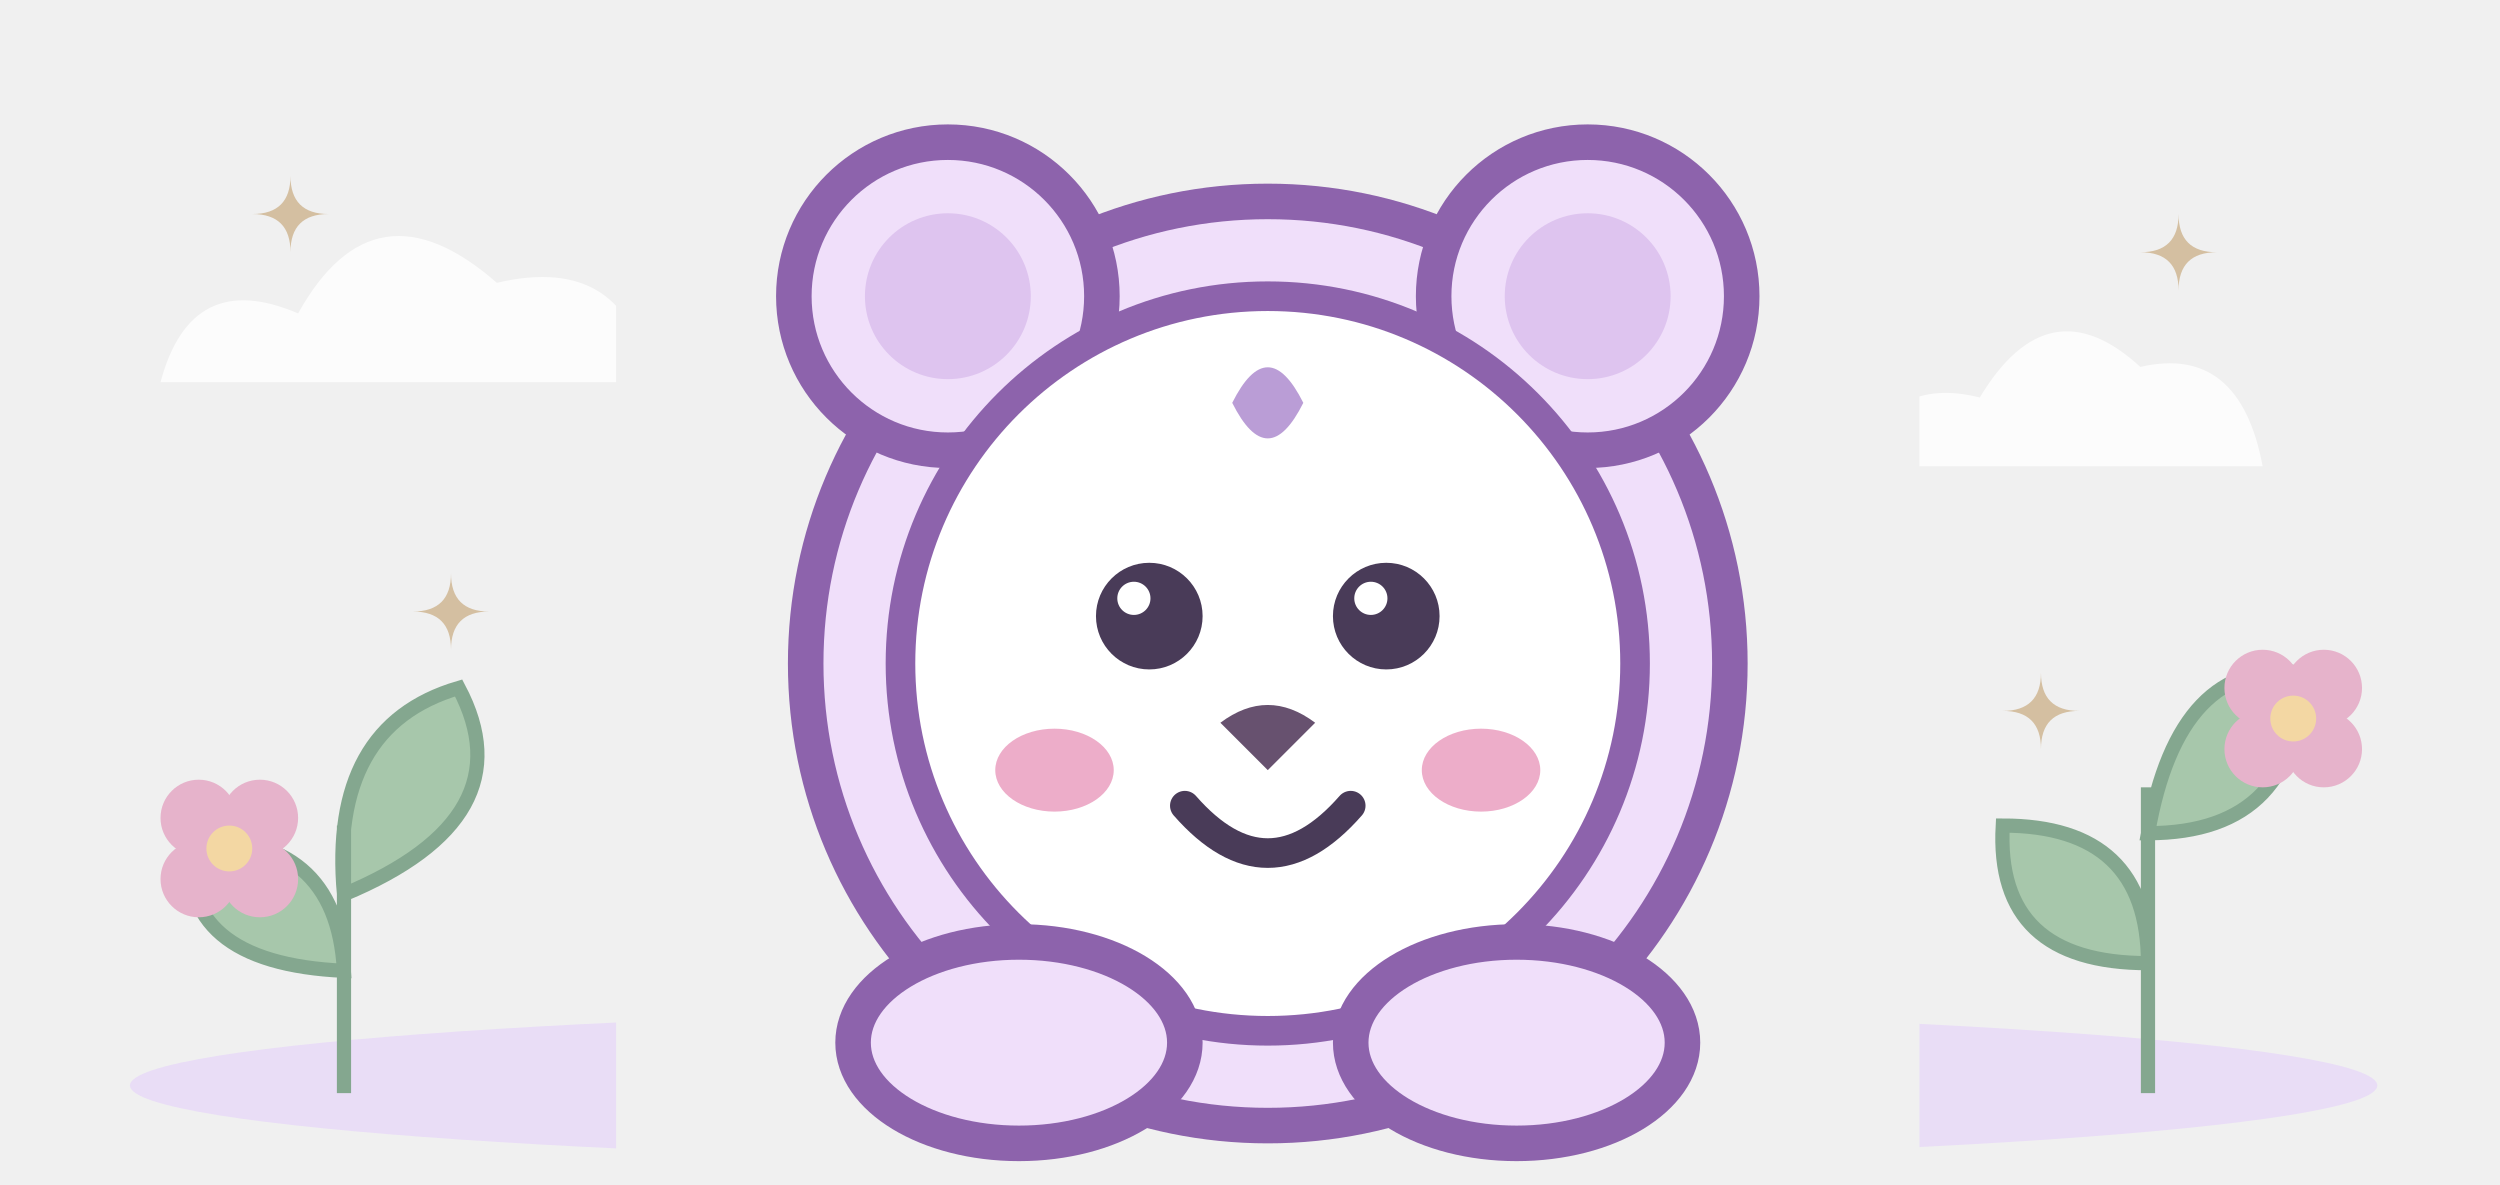
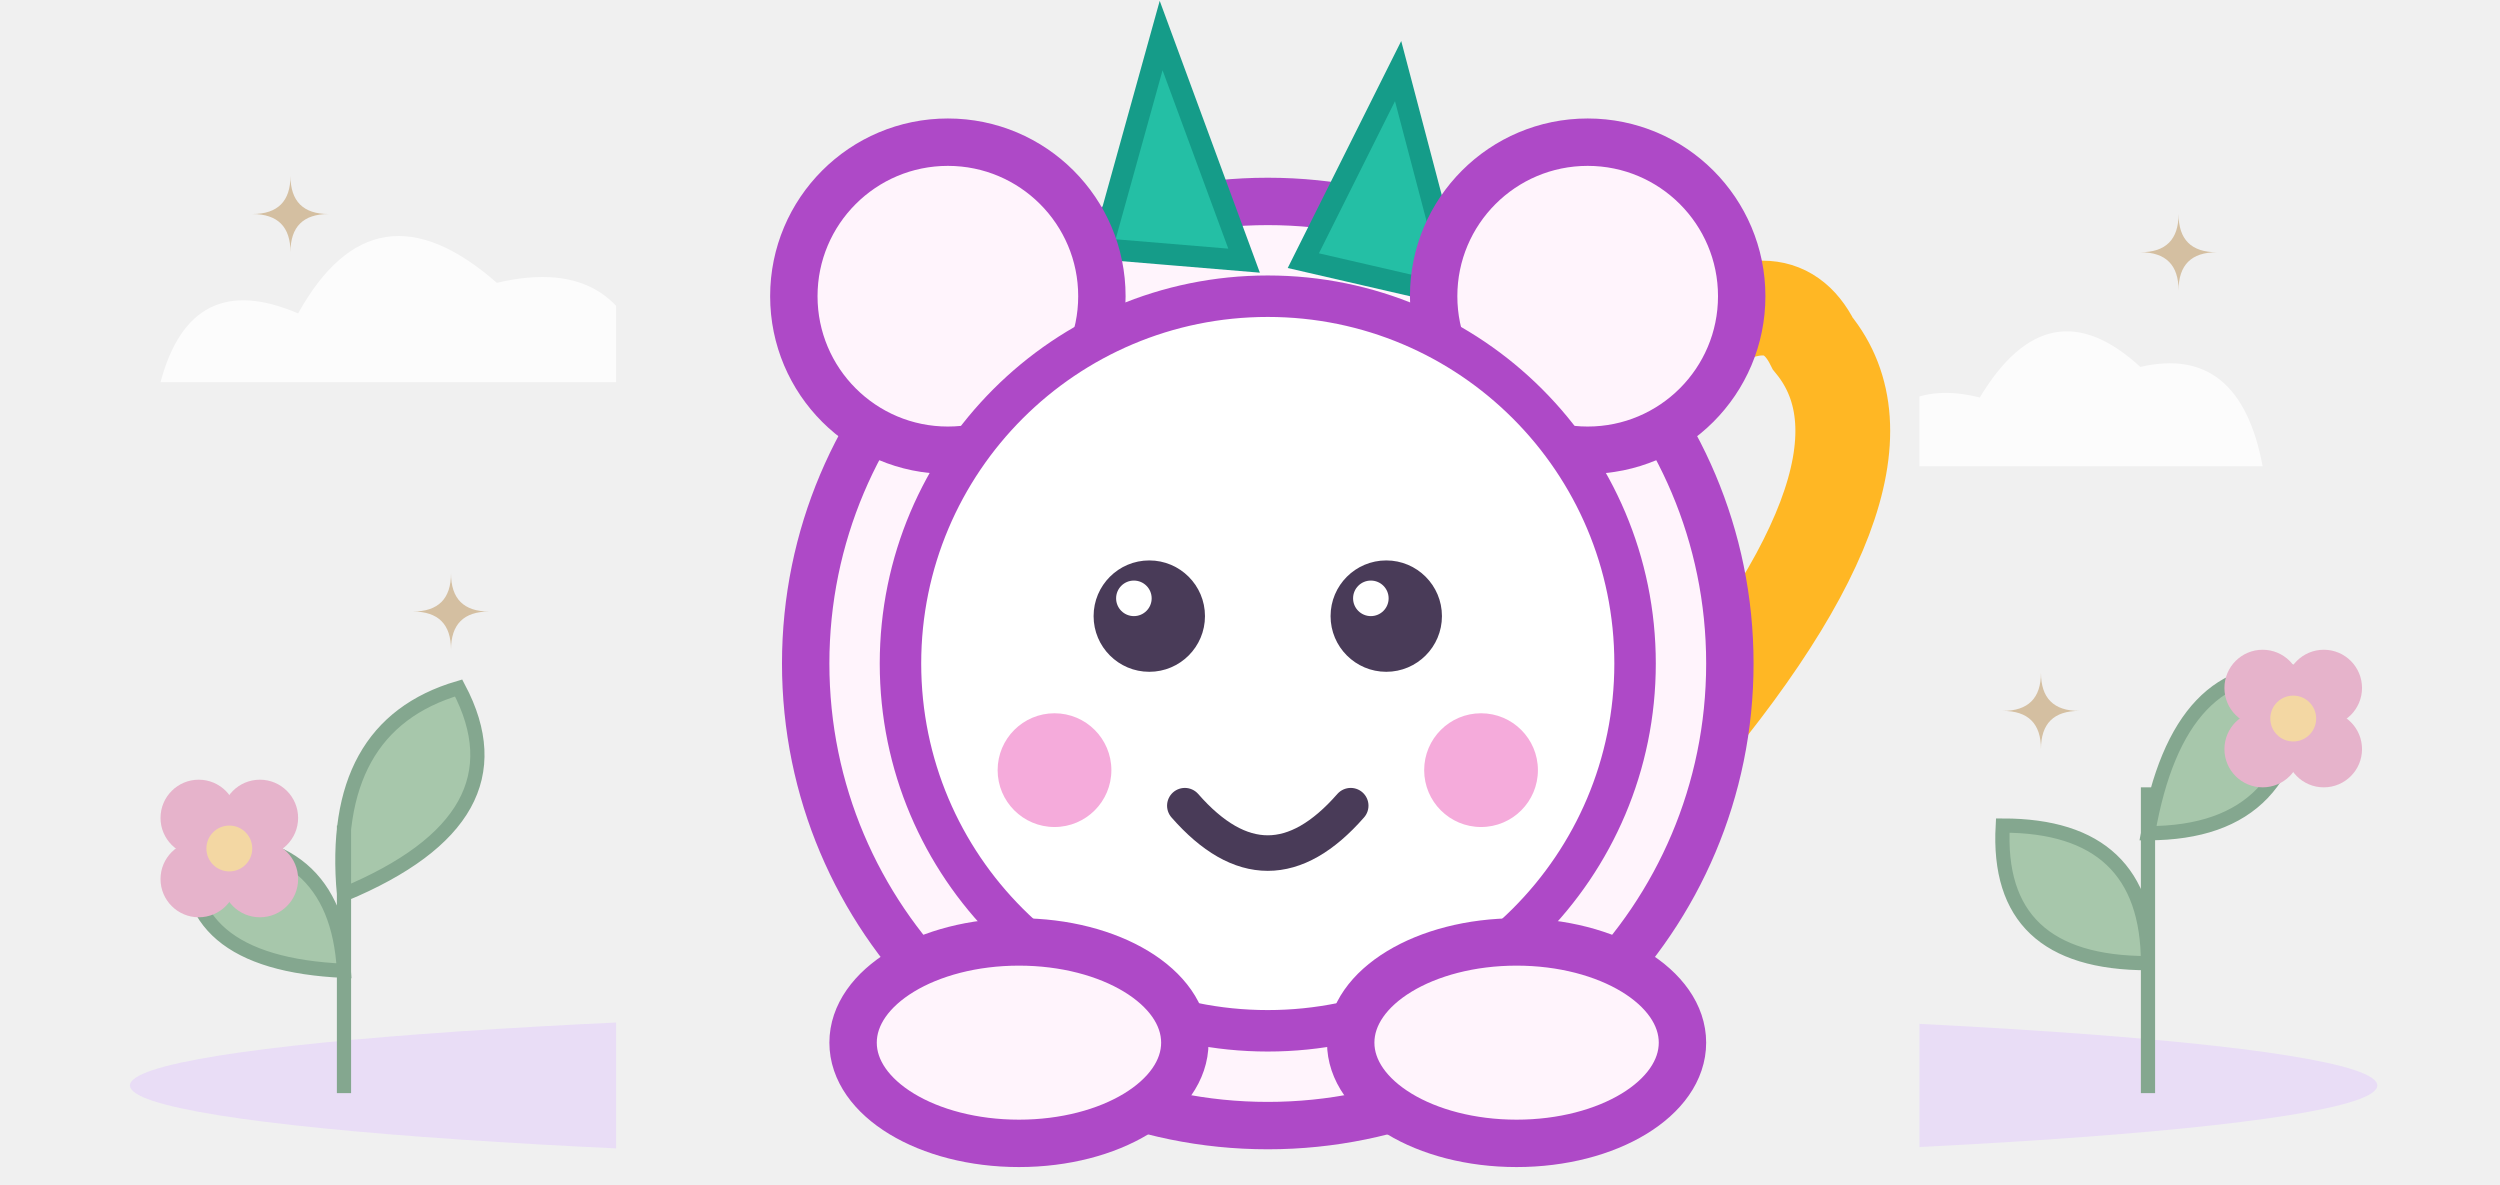
<svg xmlns="http://www.w3.org/2000/svg" width="211" height="100" viewBox="0 0 211 100" fill="none">
  <defs>
    <mask id="pl-cozy-clear">
      <rect width="211" height="100" fill="white" />
      <rect x="52" y="0" width="110" height="100" fill="black" />
    </mask>
  </defs>
  <g mask="url(#pl-cozy-clear)">
    <path d="M105.806 98.064C158.184 98.064 200.645 95.176 200.645 91.613C200.645 88.05 158.184 85.161 105.806 85.161C53.428 85.161 10.968 88.05 10.968 91.613C10.968 95.176 53.428 98.064 105.806 98.064Z" fill="#E9DDF6" />
    <path opacity="0.8" d="M13.548 32.258C15.269 25.806 19.14 23.871 25.161 26.452C29.462 18.71 35.054 17.849 41.935 23.871C49.247 22.151 53.548 24.946 54.839 32.258H13.548ZM156.774 39.355C158.495 34.194 161.935 32.258 167.097 33.548C170.968 27.097 175.484 26.236 180.645 30.968C186.237 29.677 189.677 32.473 190.968 39.355H156.774Z" fill="white" />
    <path d="M24.516 14.839C24.516 16.989 23.441 18.064 21.29 18.064C23.441 18.064 24.516 19.14 24.516 21.29C24.516 19.14 25.591 18.064 27.742 18.064C25.591 18.064 24.516 16.989 24.516 14.839Z" fill="#D4BFA1" />
    <path d="M183.871 18.064C183.871 20.215 182.796 21.29 180.645 21.29C182.796 21.29 183.871 22.366 183.871 24.516C183.871 22.366 184.946 21.29 187.097 21.29C184.946 21.29 183.871 20.215 183.871 18.064Z" fill="#D4BFA1" />
    <path d="M172.258 56.774C172.258 58.925 171.183 60 169.032 60C171.183 60 172.258 61.075 172.258 63.226C172.258 61.075 173.333 60 175.484 60C173.333 60 172.258 58.925 172.258 56.774Z" fill="#D4BFA1" />
    <path d="M38.065 48.387C38.065 50.538 36.989 51.613 34.839 51.613C36.989 51.613 38.065 52.688 38.065 54.839C38.065 52.688 39.14 51.613 41.29 51.613C39.14 51.613 38.065 50.538 38.065 48.387Z" fill="#D4BFA1" />
    <path d="M29.032 92.258V69.677V92.258ZM29.032 81.936C19.57 81.505 15.269 77.85 16.129 70.968C24.301 70.538 28.602 74.194 29.032 81.936ZM29.032 75.484C28.172 66.022 31.398 60.215 38.71 58.065C42.581 65.376 39.355 71.183 29.032 75.484ZM181.29 92.258V66.452V92.258ZM181.29 81.29C172.688 81.29 168.602 77.419 169.032 69.677C177.204 69.677 181.29 73.548 181.29 81.29ZM181.29 70.323C183.011 60.43 187.312 55.914 194.194 56.774C194.194 65.806 189.892 70.323 181.29 70.323Z" fill="#A7C7AB" />
    <path d="M29.032 92.258V69.677M181.29 92.258V66.452M29.032 81.936C19.57 81.505 15.269 77.85 16.129 70.968C24.301 70.538 28.602 74.194 29.032 81.936ZM29.032 75.484C28.172 66.022 31.398 60.215 38.71 58.065C42.581 65.376 39.355 71.183 29.032 75.484ZM181.29 81.29C172.688 81.29 168.602 77.419 169.032 69.677C177.204 69.677 181.29 73.548 181.29 81.29ZM181.29 70.323C183.011 60.43 187.312 55.914 194.194 56.774C194.194 65.806 189.892 70.323 181.29 70.323Z" stroke="#84A78F" stroke-width="1.2" />
    <path d="M16.774 72.258C18.556 72.258 20 70.814 20 69.032C20 67.251 18.556 65.806 16.774 65.806C14.993 65.806 13.548 67.251 13.548 69.032C13.548 70.814 14.993 72.258 16.774 72.258Z" fill="#E6B3CB" />
    <path d="M21.936 72.258C23.717 72.258 25.161 70.814 25.161 69.032C25.161 67.251 23.717 65.806 21.936 65.806C20.154 65.806 18.71 67.251 18.71 69.032C18.71 70.814 20.154 72.258 21.936 72.258Z" fill="#E6B3CB" />
    <path d="M16.774 77.419C18.556 77.419 20 75.975 20 74.194C20 72.412 18.556 70.968 16.774 70.968C14.993 70.968 13.548 72.412 13.548 74.194C13.548 75.975 14.993 77.419 16.774 77.419Z" fill="#E6B3CB" />
    <path d="M21.936 77.419C23.717 77.419 25.161 75.975 25.161 74.194C25.161 72.412 23.717 70.968 21.936 70.968C20.154 70.968 18.71 72.412 18.71 74.194C18.71 75.975 20.154 77.419 21.936 77.419Z" fill="#E6B3CB" />
    <path d="M19.355 73.548C20.424 73.548 21.29 72.682 21.29 71.613C21.29 70.544 20.424 69.677 19.355 69.677C18.286 69.677 17.419 70.544 17.419 71.613C17.419 72.682 18.286 73.548 19.355 73.548Z" fill="#F3D7A3" />
    <path d="M190.968 61.29C192.749 61.29 194.194 59.846 194.194 58.065C194.194 56.283 192.749 54.839 190.968 54.839C189.186 54.839 187.742 56.283 187.742 58.065C187.742 59.846 189.186 61.29 190.968 61.29Z" fill="#E6B3CB" />
    <path d="M196.129 61.29C197.911 61.29 199.355 59.846 199.355 58.065C199.355 56.283 197.911 54.839 196.129 54.839C194.347 54.839 192.903 56.283 192.903 58.065C192.903 59.846 194.347 61.29 196.129 61.29Z" fill="#E6B3CB" />
    <path d="M190.968 66.452C192.749 66.452 194.194 65.007 194.194 63.226C194.194 61.444 192.749 60 190.968 60C189.186 60 187.742 61.444 187.742 63.226C187.742 65.007 189.186 66.452 190.968 66.452Z" fill="#E6B3CB" />
    <path d="M196.129 66.452C197.911 66.452 199.355 65.007 199.355 63.226C199.355 61.444 197.911 60 196.129 60C194.347 60 192.903 61.444 192.903 63.226C192.903 65.007 194.347 66.452 196.129 66.452Z" fill="#E6B3CB" />
    <path d="M193.548 62.581C194.617 62.581 195.484 61.714 195.484 60.645C195.484 59.576 194.617 58.71 193.548 58.71C192.479 58.71 191.613 59.576 191.613 60.645C191.613 61.714 192.479 62.581 193.548 62.581Z" fill="#F3D7A3" />
    <path d="M85.161 43.871C92.287 43.871 98.064 38.094 98.064 30.968C98.064 23.841 92.287 18.064 85.161 18.064C78.035 18.064 72.258 23.841 72.258 30.968C72.258 38.094 78.035 43.871 85.161 43.871Z" fill="#CBB5E6" stroke="#9B829A" stroke-width="1.5" />
    <path d="M129.677 43.871C136.804 43.871 142.581 38.094 142.581 30.968C142.581 23.841 136.804 18.064 129.677 18.064C122.551 18.064 116.774 23.841 116.774 30.968C116.774 38.094 122.551 43.871 129.677 43.871Z" fill="#CBB5E6" stroke="#9B829A" stroke-width="1.5" />
    <path d="M85.161 37.419C88.724 37.419 91.613 34.531 91.613 30.968C91.613 27.405 88.724 24.516 85.161 24.516C81.598 24.516 78.71 27.405 78.71 30.968C78.71 34.531 81.598 37.419 85.161 37.419Z" fill="#F0E6FA" />
    <path d="M129.677 37.419C133.241 37.419 136.129 34.531 136.129 30.968C136.129 27.405 133.241 24.516 129.677 24.516C126.114 24.516 123.226 27.405 123.226 30.968C123.226 34.531 126.114 37.419 129.677 37.419Z" fill="#F0E6FA" />
    <path d="M78.71 42.581C72.258 36.559 67.527 37.634 64.516 45.806C58.925 49.677 58.065 54.624 61.935 60.645C55.914 67.527 56.774 73.333 64.516 78.064C63.226 87.527 67.742 92.043 78.064 91.613C82.366 98.064 87.957 98.925 94.839 94.194C101.29 100.645 107.527 100.645 113.548 94.194C122.151 99.785 128.817 98.925 133.548 91.613C143.441 91.613 147.527 86.882 145.806 77.419C153.548 73.548 155.054 67.742 150.323 60C154.194 51.828 152.043 45.806 143.871 41.935C140.86 32.473 135.914 29.677 129.032 33.548C121.72 26.237 114.194 26.021 106.452 32.903C100.43 27.312 94.839 30.538 89.677 42.581H78.71Z" fill="#CBB5E6" stroke="#9B829A" stroke-width="1.5" />
    <path d="M88.387 96.774C96.226 96.774 102.581 93.308 102.581 89.032C102.581 84.757 96.226 81.29 88.387 81.29C80.548 81.29 74.194 84.757 74.194 89.032C74.194 93.308 80.548 96.774 88.387 96.774Z" fill="#CBB5E6" stroke="#9B829A" stroke-width="1.2" />
    <path d="M127.097 96.774C134.936 96.774 141.29 93.308 141.29 89.032C141.29 84.757 134.936 81.29 127.097 81.29C119.258 81.29 112.903 84.757 112.903 89.032C112.903 93.308 119.258 96.774 127.097 96.774Z" fill="#CBB5E6" stroke="#9B829A" stroke-width="1.2" />
    <path d="M107.097 70.323C115.648 70.323 122.581 65.123 122.581 58.71C122.581 52.296 115.648 47.097 107.097 47.097C98.545 47.097 91.613 52.296 91.613 58.71C91.613 65.123 98.545 70.323 107.097 70.323Z" fill="#F0E6FA" />
    <path d="M104.516 55.484C106.237 53.763 107.957 53.763 109.677 55.484L107.097 58.71L104.516 55.484Z" fill="#9B829A" />
    <path d="M90.323 49.677C92.473 47.097 94.624 47.097 96.774 49.677M117.419 49.677C119.57 47.097 121.72 47.097 123.871 49.677" stroke="#69536D" stroke-width="2.5" stroke-linecap="round" />
    <path opacity="0.6" d="M88.387 61.29C91.238 61.29 93.548 60.135 93.548 58.71C93.548 57.284 91.238 56.129 88.387 56.129C85.537 56.129 83.226 57.284 83.226 58.71C83.226 60.135 85.537 61.29 88.387 61.29Z" fill="#E2A4B7" />
    <path opacity="0.6" d="M126.452 61.29C129.302 61.29 131.613 60.135 131.613 58.71C131.613 57.284 129.302 56.129 126.452 56.129C123.601 56.129 121.29 57.284 121.29 58.71C121.29 60.135 123.601 61.29 126.452 61.29Z" fill="#E2A4B7" />
    <path d="M101.935 61.935C105.376 64.946 108.817 64.946 112.258 61.935" stroke="#9B829A" stroke-width="1.6" stroke-linecap="round" />
    <path d="M105.806 76.774C105.806 76.774 92.258 69.032 94.839 62.581C96.989 59.57 100.645 59.785 105.806 63.226C110.968 59.785 114.624 59.57 116.774 62.581C118.495 66.882 114.839 71.613 105.806 76.774Z" fill="#DC9EB7" stroke="#9B829A" stroke-width="1.2" />
    <path d="M80.772 75.585C85.616 77.844 90.641 77.319 91.996 74.412C93.352 71.506 90.524 67.319 85.68 65.06C80.836 62.801 75.81 63.326 74.455 66.233C73.1 69.139 75.928 73.326 80.772 75.585Z" fill="#CBB5E6" />
    <path d="M132.777 75.585C137.62 73.326 140.449 69.139 139.093 66.233C137.738 63.326 132.713 62.801 127.869 65.06C123.025 67.319 120.197 71.506 121.552 74.412C122.907 77.319 127.933 77.844 132.777 75.585Z" fill="#CBB5E6" />
    <g opacity="0.5">
      <path d="M103.871 82.581V89.677V82.581ZM101.935 84.516H105.806H101.935ZM101.935 87.742H105.806H101.935Z" fill="black" />
      <path d="M103.871 82.581V89.677M101.935 84.516H105.806M101.935 87.742H105.806" stroke="#9B829A" stroke-width="0.8" />
    </g>
  </g>
  <g transform="translate(57 0) scale(1)">
-     <g data-cozy-mascot="true" data-companion-world="soft">
-       <circle cx="50" cy="56" r="39" fill="#F0DFFA" stroke="#8D63AC" stroke-width="3" />
-       <circle cx="23" cy="25" r="13" fill="#F0DFFA" stroke="#8D63AC" stroke-width="3" />
-       <circle cx="23" cy="25" r="7" fill="#DEC4EF" />
-       <circle cx="77" cy="25" r="13" fill="#F0DFFA" stroke="#8D63AC" stroke-width="3" />
-       <circle cx="77" cy="25" r="7" fill="#DEC4EF" />
-       <circle cx="50" cy="56" r="31" fill="#FFFFFF" stroke="#8D63AC" stroke-width="2.5" />
-       <circle cx="40" cy="52" r="4.5" fill="#493B58" />
-       <circle cx="38.7" cy="50.5" r="1.4" fill="white" />
-       <circle cx="60" cy="52" r="4.5" fill="#493B58" />
-       <circle cx="58.7" cy="50.5" r="1.4" fill="white" />
-       <ellipse cx="32" cy="65" rx="5" ry="3.5" fill="#EDADC9" />
-       <ellipse cx="68" cy="65" rx="5" ry="3.5" fill="#EDADC9" />
-       <path d="M46 61Q50 58 54 61L50 65Z" fill="#67516F" />
-       <path d="M43 68Q50 76 57 68" stroke="#493B58" stroke-width="2.5" fill="none" stroke-linecap="round" />
-       <ellipse cx="29" cy="88" rx="14" ry="8.5" fill="#F0DFFA" stroke="#8D63AC" stroke-width="3" />
-       <ellipse cx="71" cy="88" rx="14" ry="8.5" fill="#F0DFFA" stroke="#8D63AC" stroke-width="3" />
-       <path d="M47 34Q50 28 53 34Q50 40 47 34Z" fill="#BA9DD6" />
+     <g data-cozy-mascot="true">
+       <path d="M82 66Q105 40 96 29Q93 23 85 29" fill="none" stroke="#FFB724" stroke-width="8" stroke-linecap="round" />
+       <circle cx="50" cy="56" r="39" fill="#FFF4FC" stroke="#AE49C7" stroke-width="4" />
+       <path d="M36 21L41 3L48 22Z M53 22L61 6L66 25Z" fill="#24BFA5" stroke="#159C89" stroke-width="1.8" />
+       <circle cx="23" cy="25" r="13" fill="#FFF4FC" stroke="#AE49C7" stroke-width="4" />
+       <circle cx="77" cy="25" r="13" fill="#FFF4FC" stroke="#AE49C7" stroke-width="4" />
+       <circle cx="50" cy="56" r="31" fill="#FFFFFF" stroke="#AE49C7" stroke-width="3.5" />
+       <circle cx="40" cy="52" r="4.7" fill="#493B58" />
+       <circle cx="60" cy="52" r="4.7" fill="#493B58" />
+       <circle cx="38.7" cy="50.5" r="1.5" fill="white" />
+       <circle cx="58.7" cy="50.5" r="1.5" fill="white" />
+       <circle cx="32" cy="65" r="4.8" fill="#F5ABDB" />
+       <circle cx="68" cy="65" r="4.8" fill="#F5ABDB" />
+       <path d="M43 68Q50 76 57 68" stroke="#493B58" stroke-width="3" fill="none" stroke-linecap="round" />
+       <ellipse cx="29" cy="88" rx="14" ry="8.5" fill="#FFF4FC" stroke="#AE49C7" stroke-width="4" />
+       <ellipse cx="71" cy="88" rx="14" ry="8.5" fill="#FFF4FC" stroke="#AE49C7" stroke-width="4" />
    </g>
  </g>
</svg>
